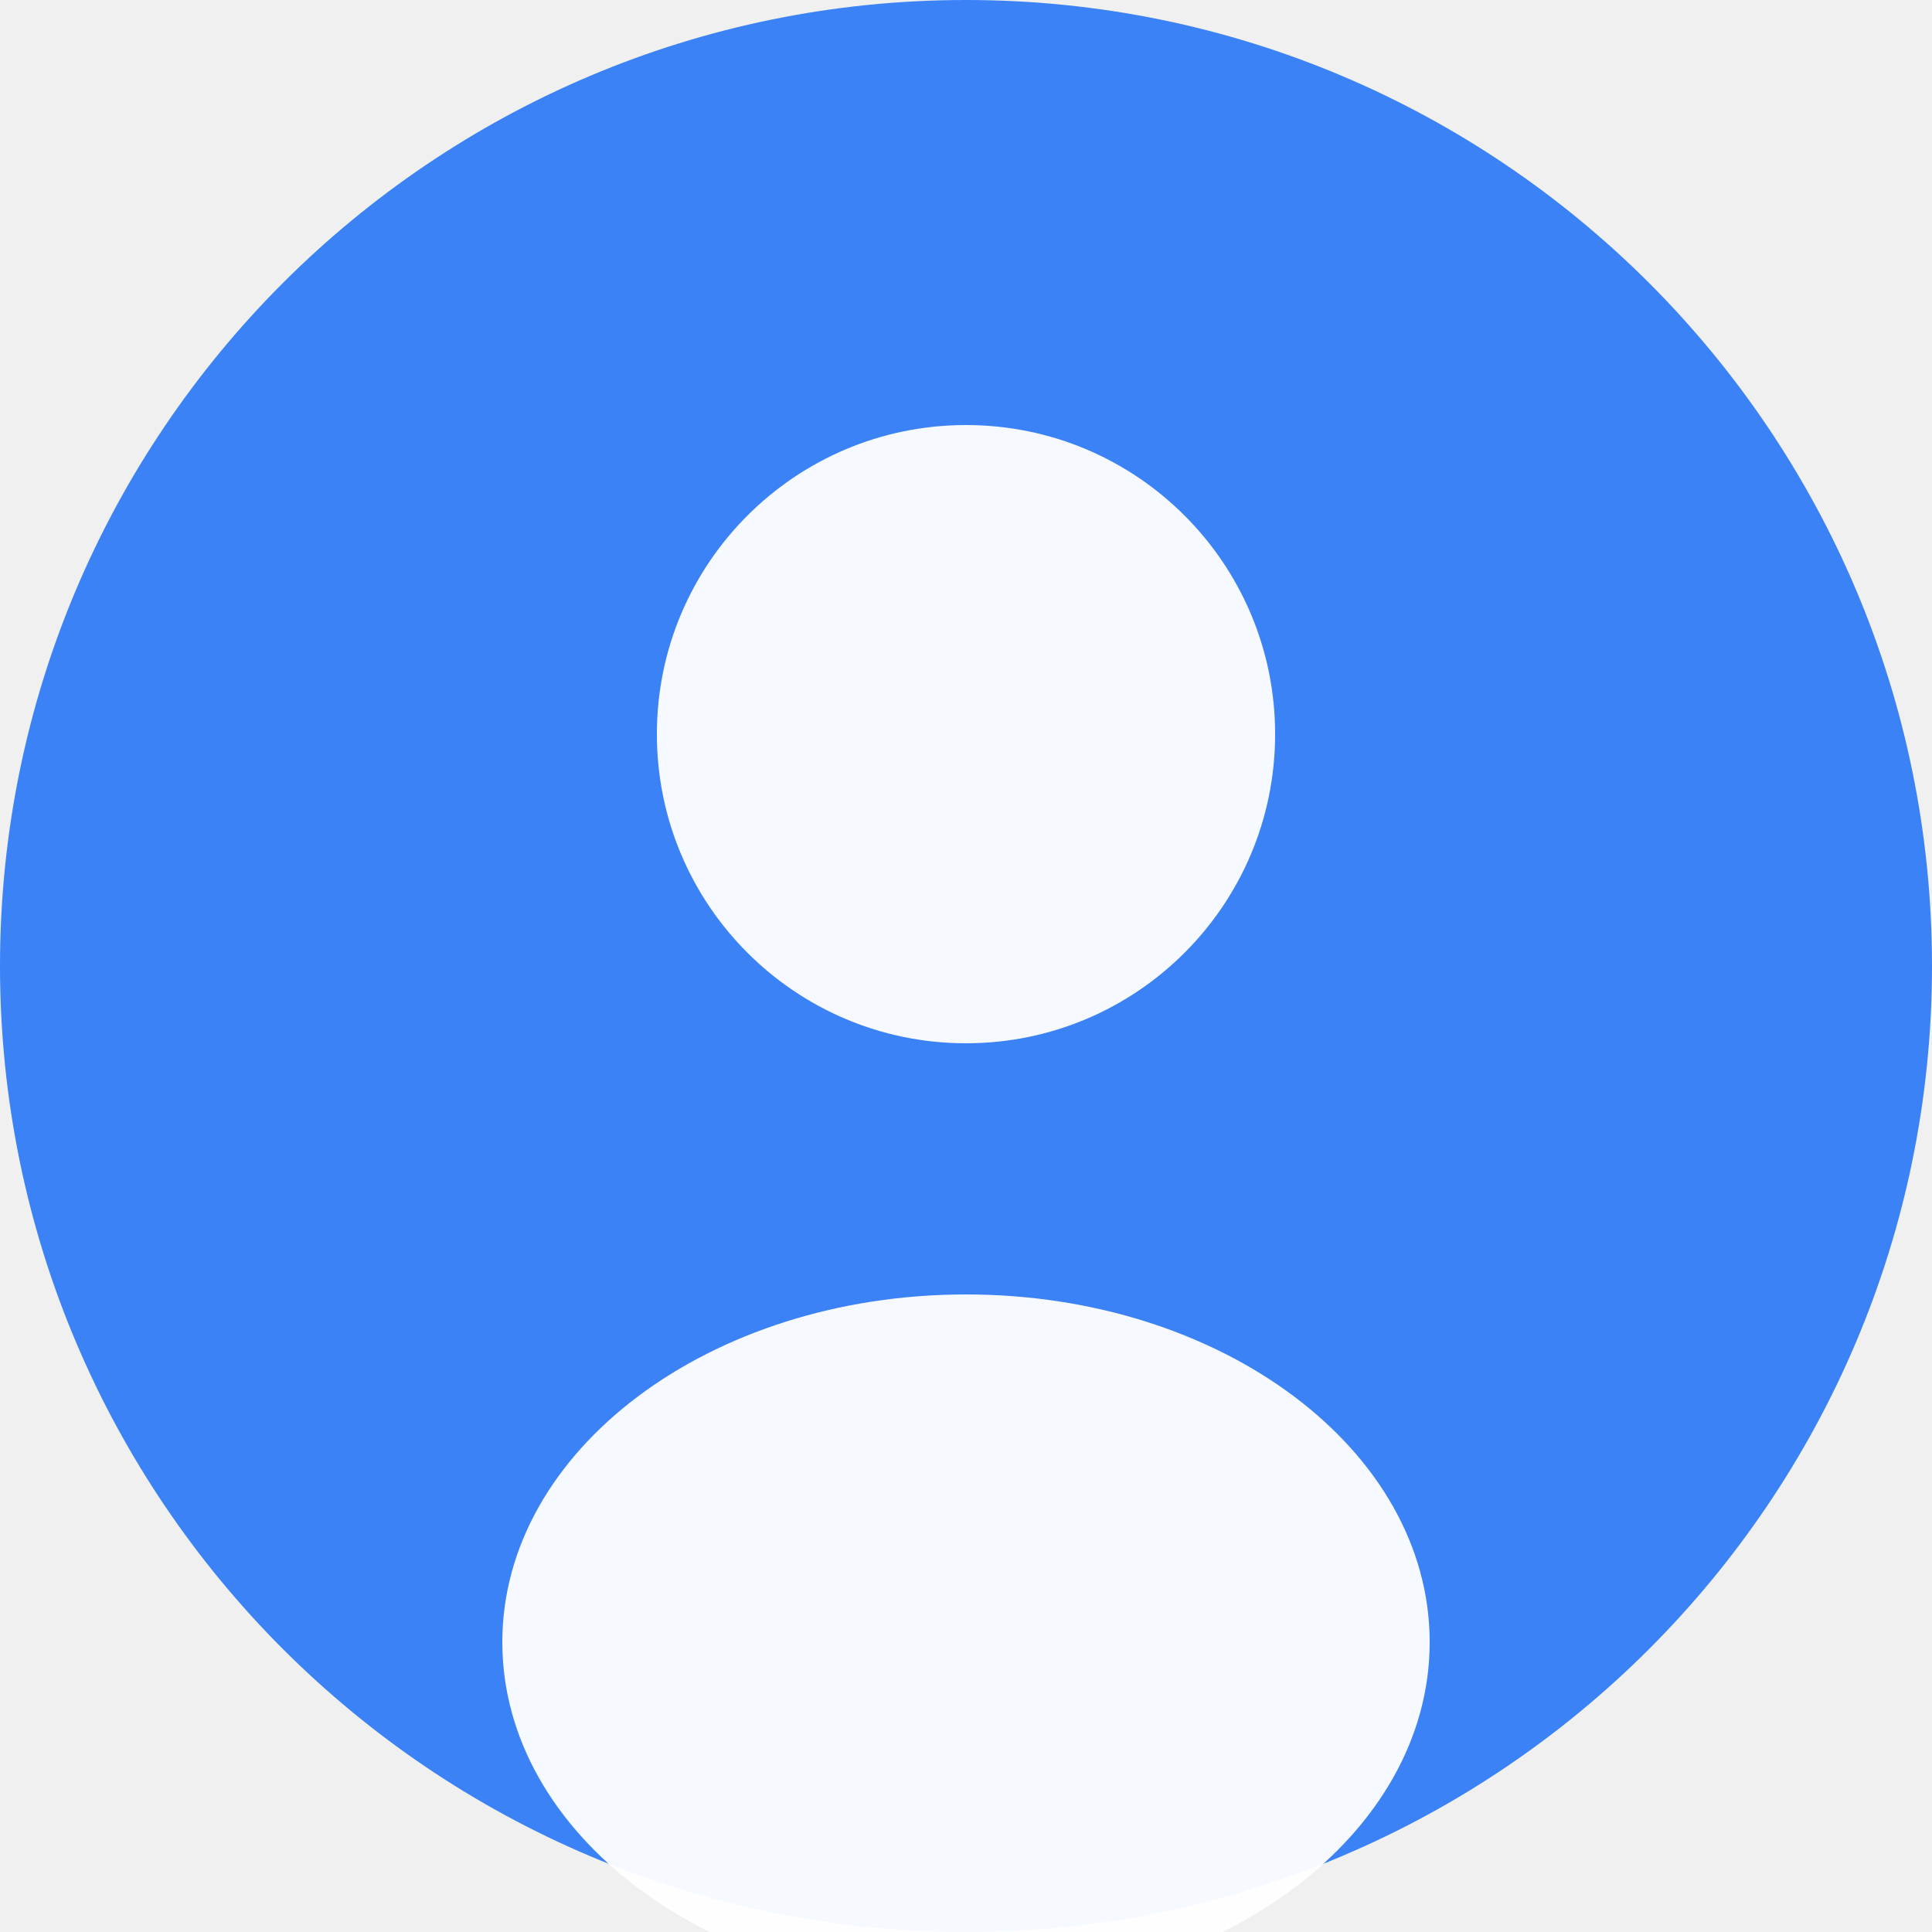
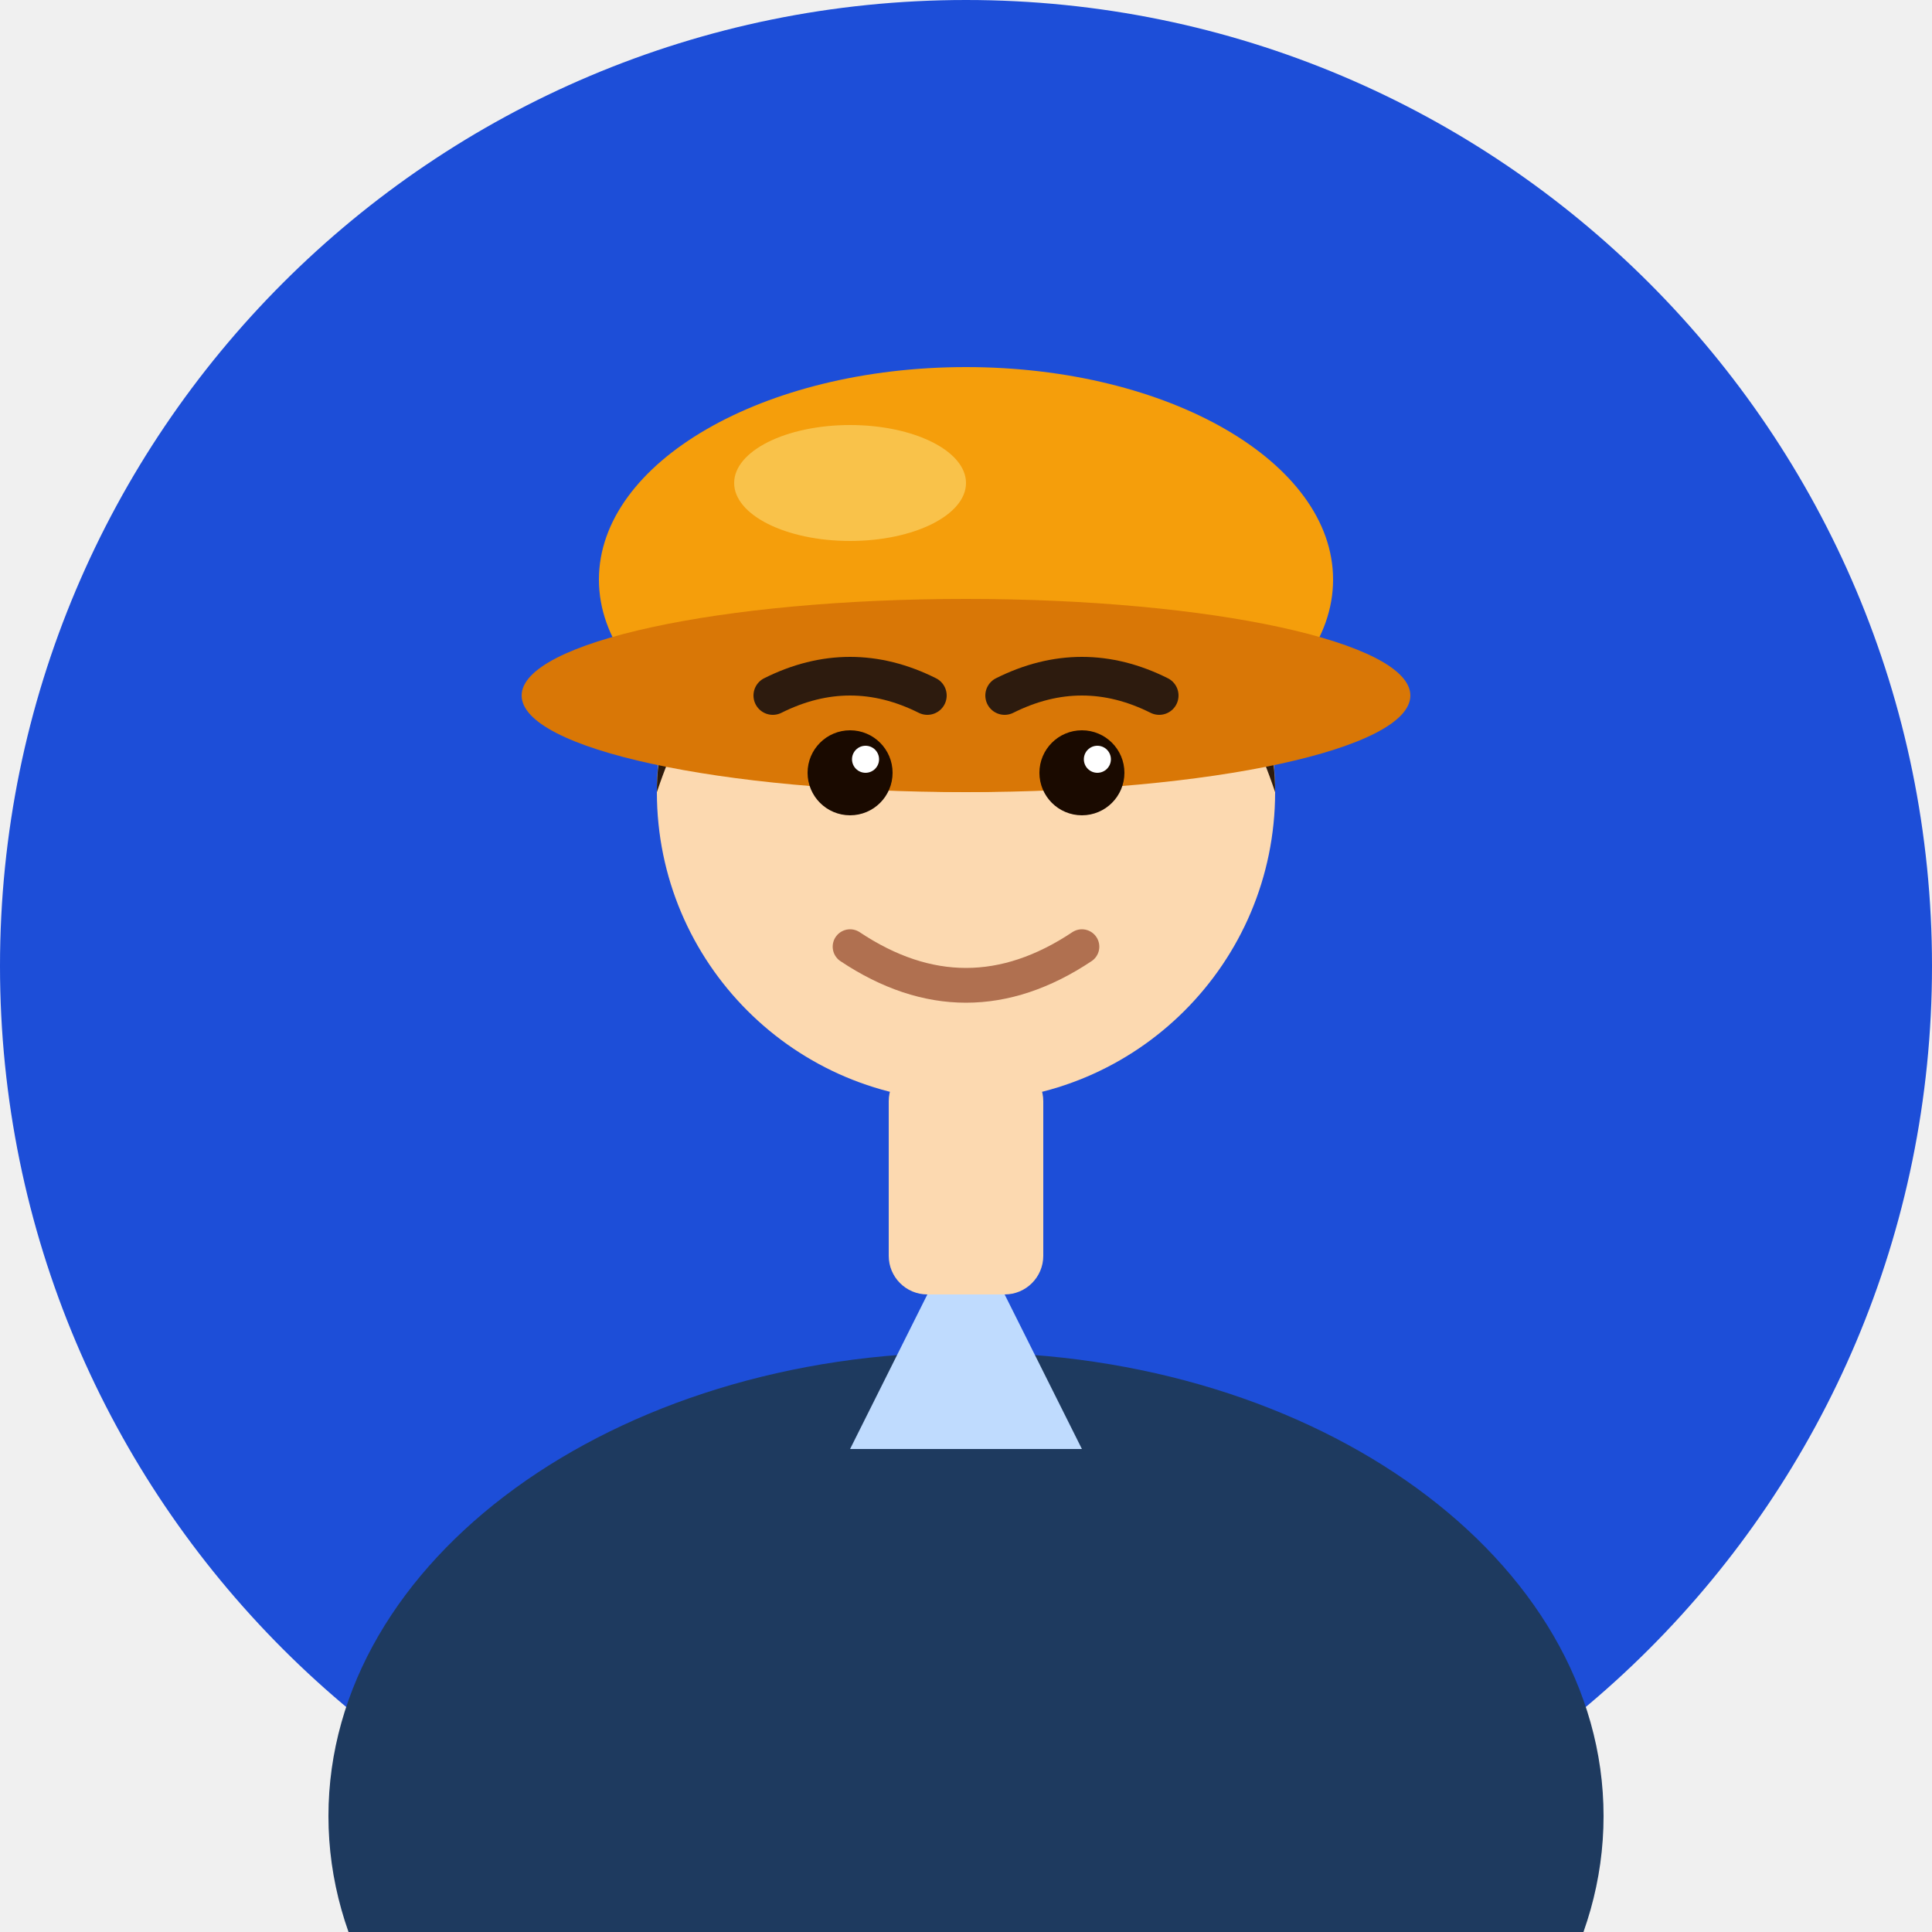
<svg xmlns="http://www.w3.org/2000/svg" viewBox="0 0 100 100">
-   <circle cx="50" cy="50" r="50" fill="#3b82f6" />
-   <circle cx="50" cy="38" r="16" fill="#fff" opacity="0.95" />
-   <ellipse cx="50" cy="85" rx="24" ry="18" fill="#fff" opacity="0.95" />
+   <circle cx="50" cy="50" r="50" fill="#1d4ed8" />
+   <ellipse cx="50" cy="94" rx="33" ry="24" fill="#1e3a5f" />
+   <polygon points="50,63 44,75 56,75" fill="#bfdbfe" />
+   <rect x="46" y="55" width="8" height="12" rx="2" fill="#fcd9b0" />
+   <circle cx="50" cy="41" r="16" fill="#fcd9b0" />
+   <path d="M34,41 C34,24 66,24 66,41 C63,32 56,26 50,26 C44,26 37,32 34,41Z" fill="#2d1b0e" />
+   <ellipse cx="50" cy="30" rx="19" ry="11" fill="#f59e0b" />
+   <ellipse cx="50" cy="36" rx="23" ry="5" fill="#d97706" />
+   <ellipse cx="44" cy="25" rx="6" ry="3" fill="#fde68a" opacity="0.5" />
+   <circle cx="44" cy="40" r="2.2" fill="#1a0a00" />
+   <circle cx="56" cy="40" r="2.2" fill="#1a0a00" />
+   <circle cx="44.8" cy="39.3" r="0.7" fill="#fff" />
+   <circle cx="56.8" cy="39.3" r="0.7" fill="#fff" />
+   <path d="M40,36 Q44,34 48,36" stroke="#2d1b0e" stroke-width="2" fill="none" stroke-linecap="round" />
+   <path d="M52,36 Q56,34 60,36" stroke="#2d1b0e" stroke-width="2" fill="none" stroke-linecap="round" />
+   <path d="M44,49 Q50,53 56,49" stroke="#b07050" stroke-width="1.8" fill="none" stroke-linecap="round" />
</svg>
